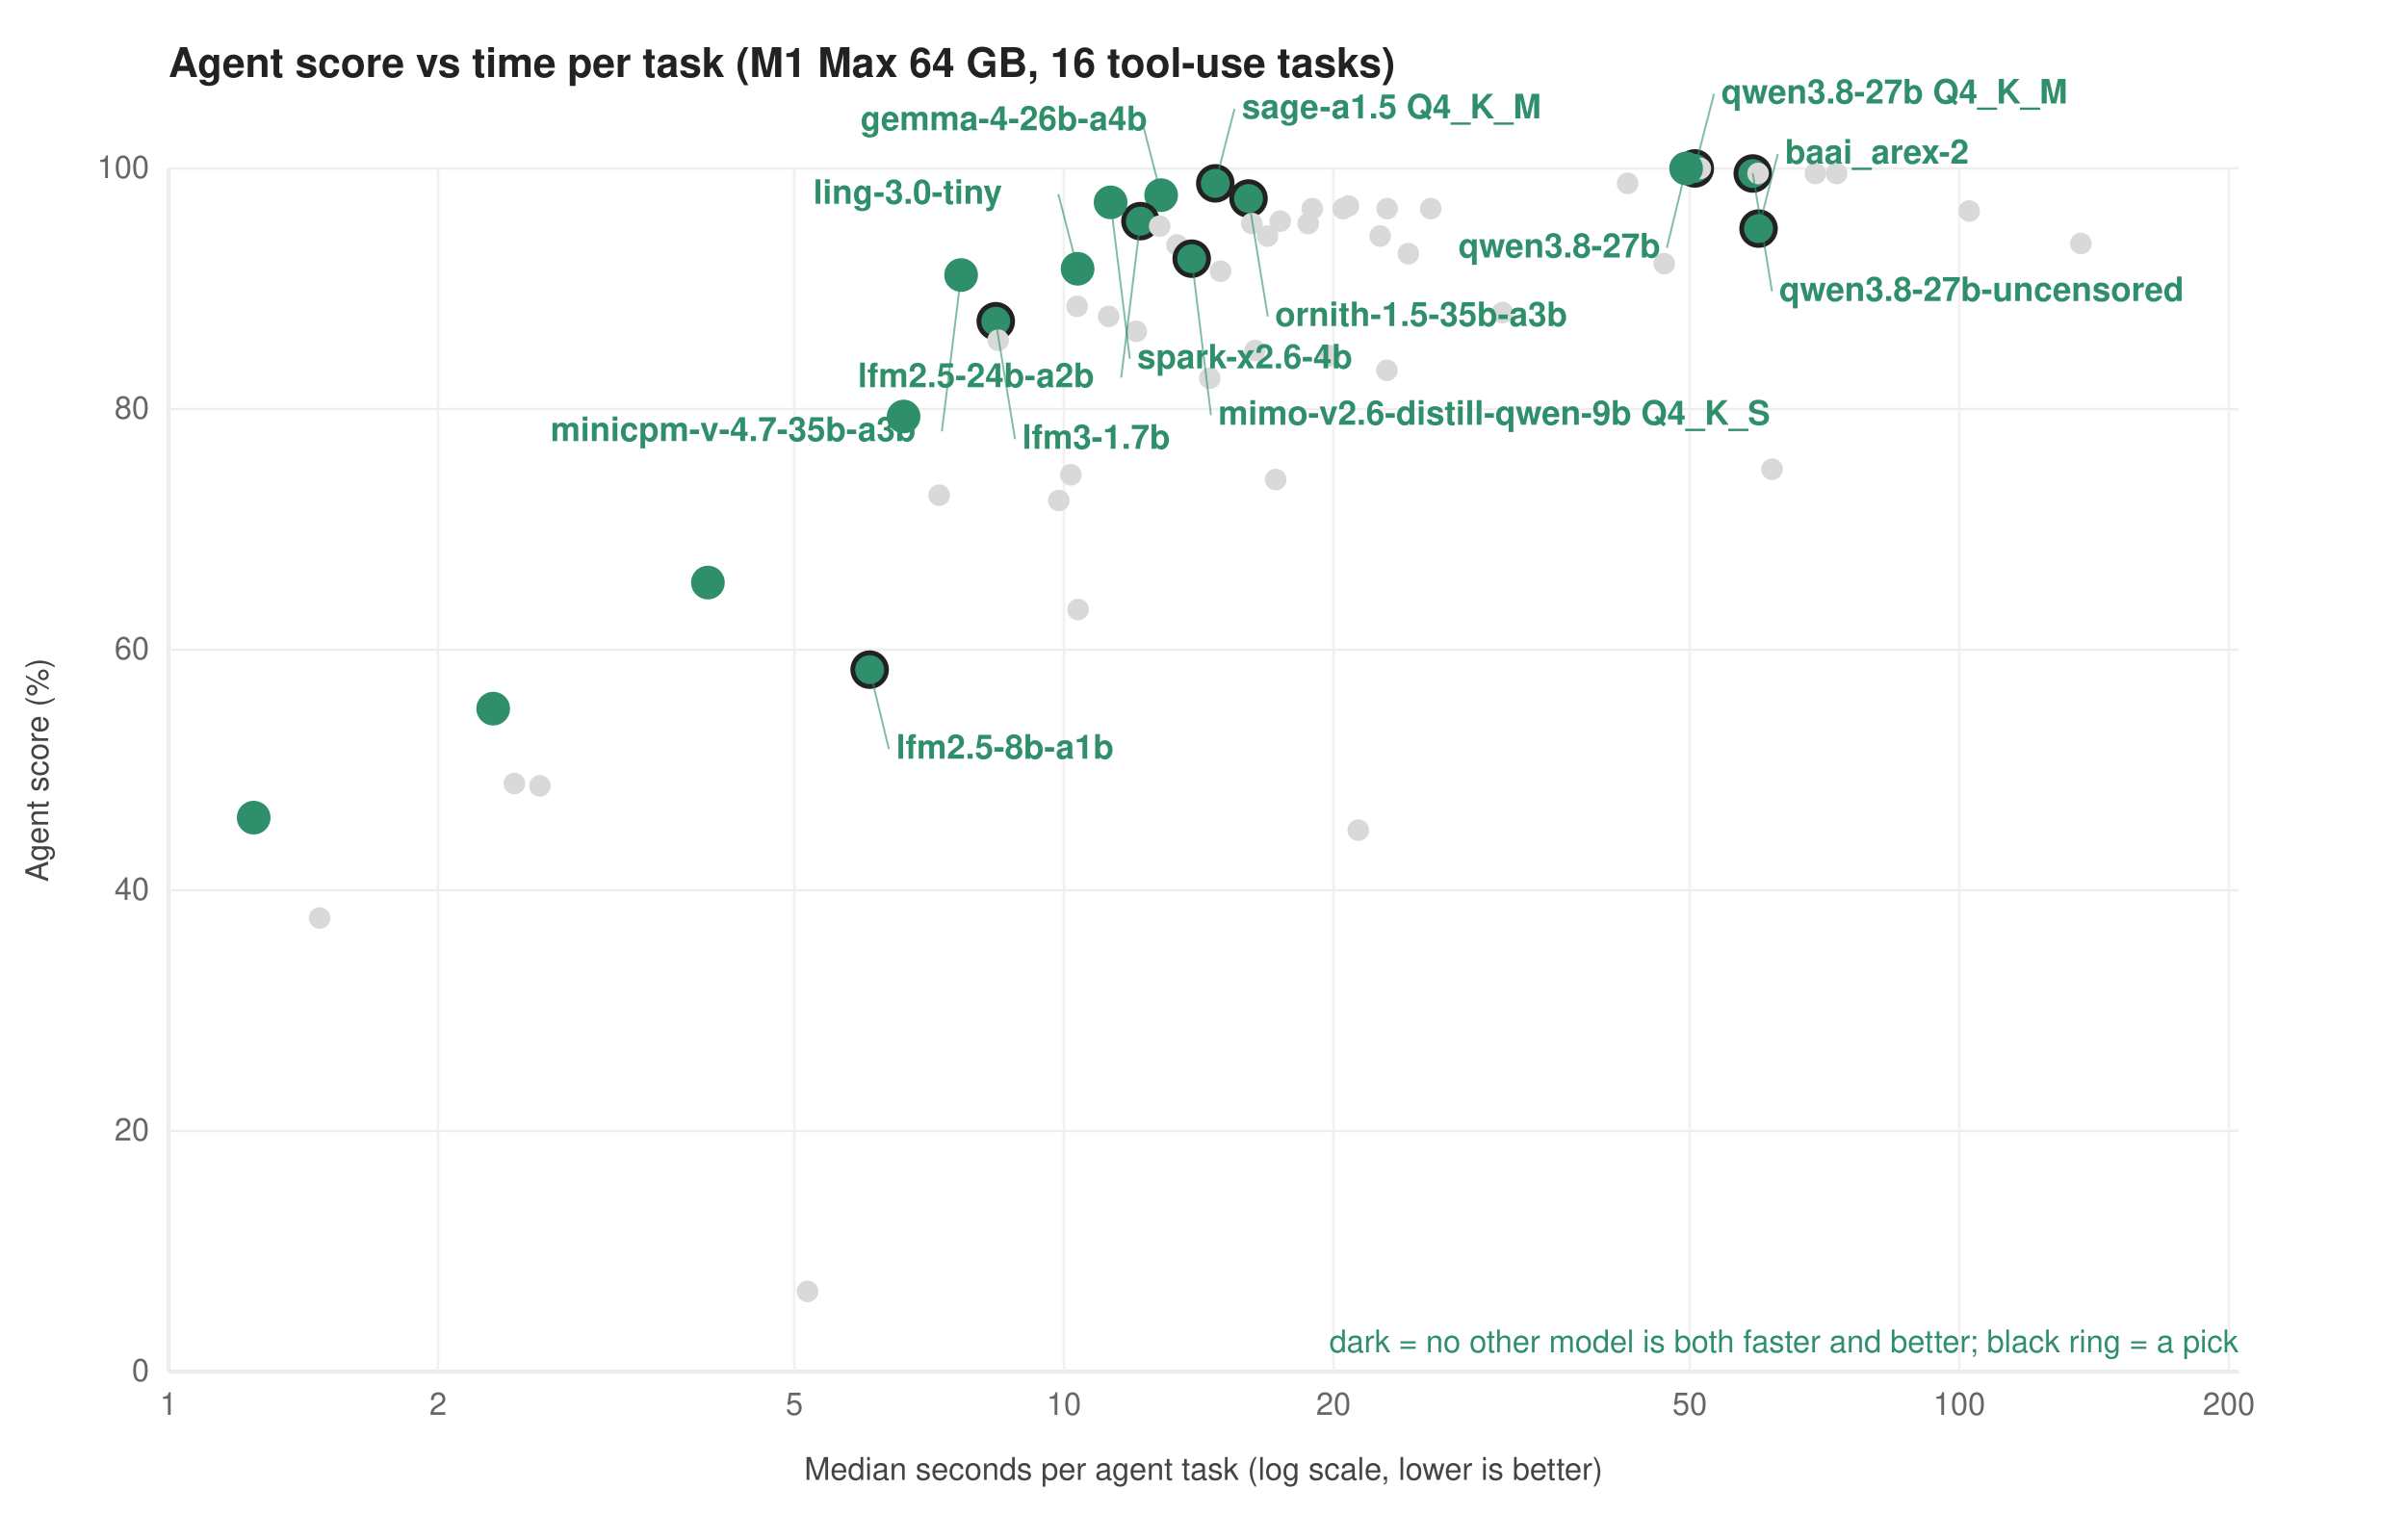
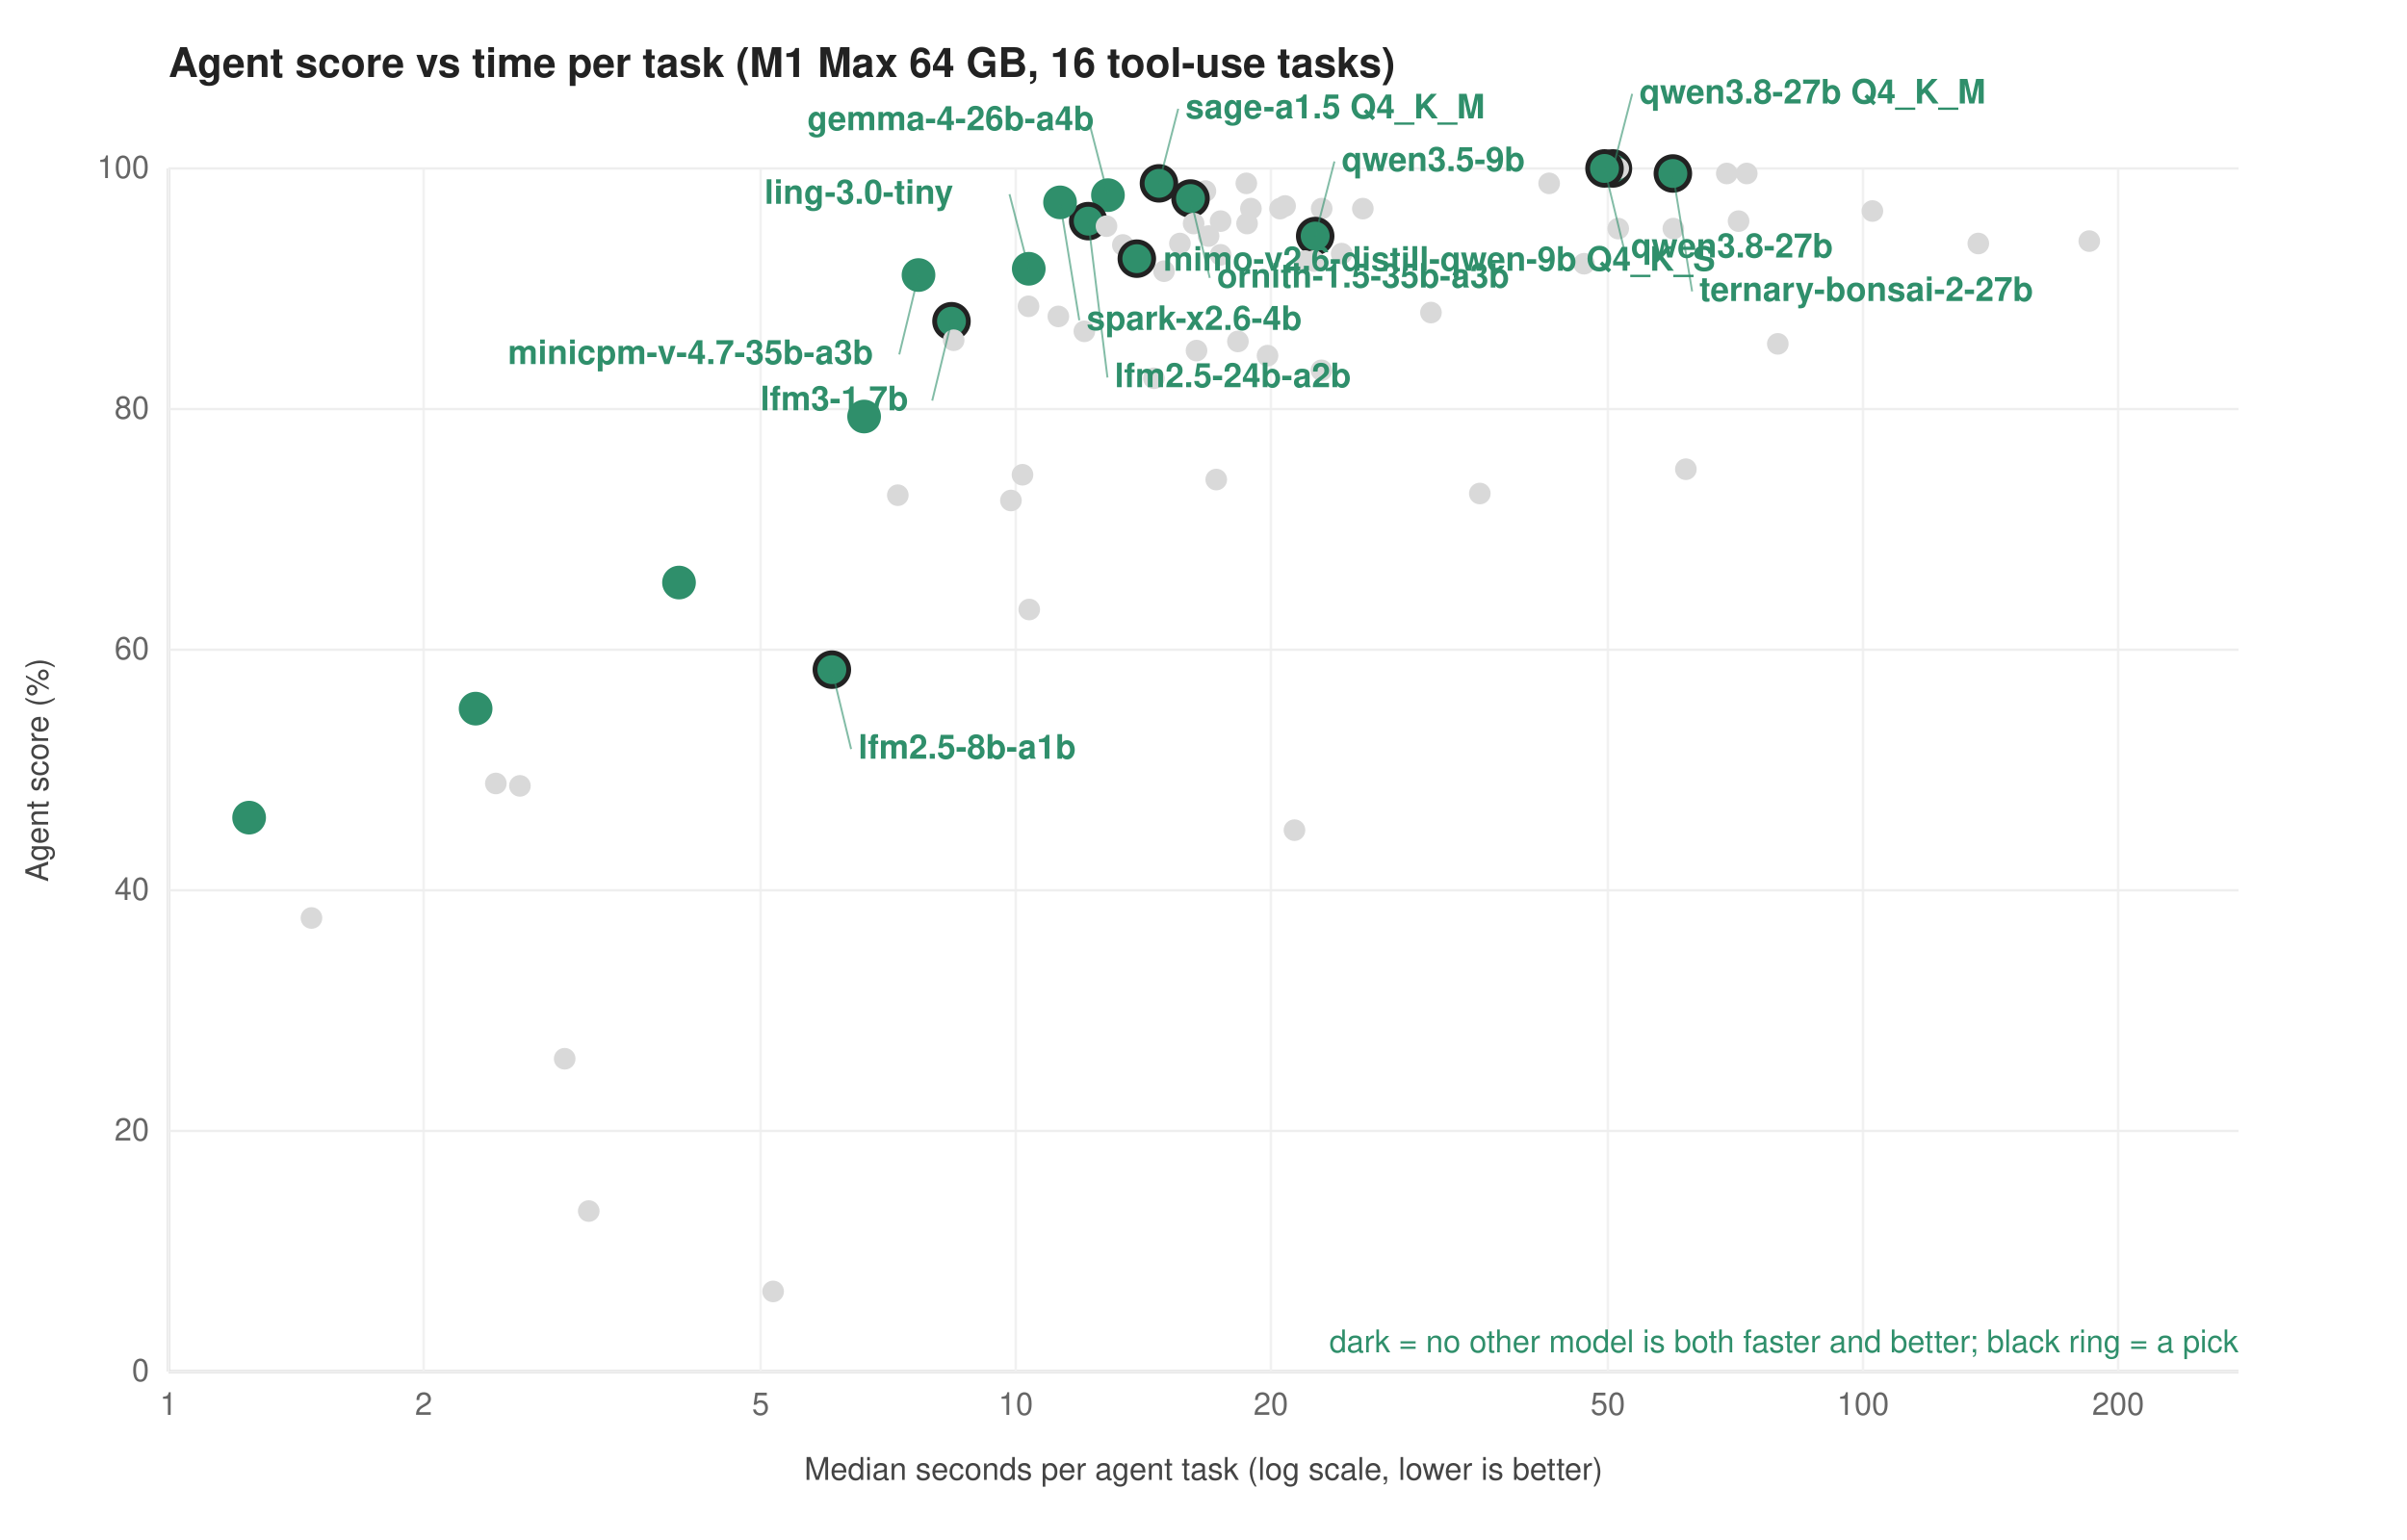
<svg xmlns="http://www.w3.org/2000/svg" viewBox="0 0 1000 640" font-family="-apple-system,Helvetica,Arial" font-size="13">
  <rect width="1000" height="640" fill="#ffffff" />
  <text x="70" y="32" font-size="17" font-weight="600" fill="#222">Agent score vs time per task (M1 Max 64 GB, 16 tool-use tasks)</text>
  <line x1="70" y1="570" x2="930" y2="570" stroke="#999" />
  <line x1="70" y1="70" x2="70" y2="570" stroke="#999" />
  <text x="500.0" y="615" text-anchor="middle" fill="#444">Median seconds per agent task (log scale, lower is better)</text>
  <text x="20" y="320.0" transform="rotate(-90 20 320.0)" text-anchor="middle" fill="#444">Agent score (%)</text>
  <text x="70" y="588" text-anchor="middle" fill="#666">1</text>
  <line x1="70" y1="70" x2="70" y2="570" stroke="#f1f1f1" />
-   <text x="182" y="588" text-anchor="middle" fill="#666">2</text>
-   <line x1="182" y1="70" x2="182" y2="570" stroke="#f1f1f1" />
-   <text x="330" y="588" text-anchor="middle" fill="#666">5</text>
-   <line x1="330" y1="70" x2="330" y2="570" stroke="#f1f1f1" />
-   <text x="442" y="588" text-anchor="middle" fill="#666">10</text>
-   <line x1="442" y1="70" x2="442" y2="570" stroke="#f1f1f1" />
-   <text x="554" y="588" text-anchor="middle" fill="#666">20</text>
-   <line x1="554" y1="70" x2="554" y2="570" stroke="#f1f1f1" />
-   <text x="702" y="588" text-anchor="middle" fill="#666">50</text>
-   <line x1="702" y1="70" x2="702" y2="570" stroke="#f1f1f1" />
-   <text x="814" y="588" text-anchor="middle" fill="#666">100</text>
-   <line x1="814" y1="70" x2="814" y2="570" stroke="#f1f1f1" />
-   <text x="926" y="588" text-anchor="middle" fill="#666">200</text>
-   <line x1="926" y1="70" x2="926" y2="570" stroke="#f1f1f1" />
+   <text x="176" y="588" text-anchor="middle" fill="#666">2</text>
+   <line x1="176" y1="70" x2="176" y2="570" stroke="#f1f1f1" />
+   <text x="316" y="588" text-anchor="middle" fill="#666">5</text>
+   <line x1="316" y1="70" x2="316" y2="570" stroke="#f1f1f1" />
+   <text x="422" y="588" text-anchor="middle" fill="#666">10</text>
+   <line x1="422" y1="70" x2="422" y2="570" stroke="#f1f1f1" />
+   <text x="528" y="588" text-anchor="middle" fill="#666">20</text>
+   <line x1="528" y1="70" x2="528" y2="570" stroke="#f1f1f1" />
+   <text x="668" y="588" text-anchor="middle" fill="#666">50</text>
+   <line x1="668" y1="70" x2="668" y2="570" stroke="#f1f1f1" />
+   <text x="774" y="588" text-anchor="middle" fill="#666">100</text>
+   <line x1="774" y1="70" x2="774" y2="570" stroke="#f1f1f1" />
+   <text x="880" y="588" text-anchor="middle" fill="#666">200</text>
+   <line x1="880" y1="70" x2="880" y2="570" stroke="#f1f1f1" />
  <text x="62" y="574.0" text-anchor="end" fill="#666">0</text>
  <line x1="70" y1="570.0" x2="930" y2="570.0" stroke="#eee" />
  <text x="62" y="474.0" text-anchor="end" fill="#666">20</text>
  <line x1="70" y1="470.0" x2="930" y2="470.0" stroke="#eee" />
  <text x="62" y="374.0" text-anchor="end" fill="#666">40</text>
  <line x1="70" y1="370.0" x2="930" y2="370.0" stroke="#eee" />
  <text x="62" y="274.0" text-anchor="end" fill="#666">60</text>
  <line x1="70" y1="270.0" x2="930" y2="270.0" stroke="#eee" />
  <text x="62" y="174.0" text-anchor="end" fill="#666">80</text>
  <line x1="70" y1="170.0" x2="930" y2="170.0" stroke="#eee" />
  <text x="62" y="74.0" text-anchor="end" fill="#666">100</text>
  <line x1="70" y1="70.0" x2="930" y2="70.0" stroke="#eee" />
-   <circle cx="818.1" cy="87.7" r="4.5" fill="#d9d9d9" />
-   <circle cx="730.6" cy="95.0" r="7" fill="#2f8f6b" stroke="#222" stroke-width="2" />
-   <circle cx="704.1" cy="70.0" r="7" fill="#2f8f6b" stroke="#222" stroke-width="2" />
-   <circle cx="728.2" cy="72.1" r="7" fill="#2f8f6b" stroke="#222" stroke-width="2" />
-   <circle cx="706.4" cy="70.0" r="4.5" fill="#d9d9d9" />
-   <circle cx="676.2" cy="76.2" r="4.5" fill="#d9d9d9" />
-   <circle cx="576.2" cy="153.9" r="4.5" fill="#d9d9d9" />
-   <circle cx="700.5" cy="70.0" r="7" fill="#2f8f6b" />
-   <circle cx="489.0" cy="101.8" r="4.5" fill="#d9d9d9" />
-   <circle cx="482.4" cy="81.1" r="7" fill="#2f8f6b" />
-   <circle cx="504.9" cy="76.2" r="7" fill="#2f8f6b" stroke="#222" stroke-width="2" />
-   <circle cx="576.3" cy="86.7" r="4.5" fill="#d9d9d9" />
-   <circle cx="585.1" cy="105.4" r="4.5" fill="#d9d9d9" />
-   <circle cx="573.4" cy="98.1" r="4.5" fill="#d9d9d9" />
-   <circle cx="530.0" cy="199.3" r="4.5" fill="#d9d9d9" />
-   <circle cx="691.4" cy="109.6" r="4.5" fill="#d9d9d9" />
-   <circle cx="460.6" cy="131.5" r="4.5" fill="#d9d9d9" />
-   <circle cx="473.8" cy="91.9" r="7" fill="#2f8f6b" stroke="#222" stroke-width="2" />
-   <circle cx="560.2" cy="85.6" r="4.5" fill="#d9d9d9" />
-   <circle cx="543.5" cy="92.9" r="4.5" fill="#d9d9d9" />
-   <circle cx="594.4" cy="86.7" r="4.5" fill="#d9d9d9" />
-   <circle cx="545.2" cy="86.7" r="4.5" fill="#d9d9d9" />
-   <circle cx="730.4" cy="72.1" r="4.5" fill="#d9d9d9" />
-   <circle cx="481.8" cy="94.0" r="4.5" fill="#d9d9d9" />
-   <circle cx="518.7" cy="82.5" r="7" fill="#2f8f6b" stroke="#222" stroke-width="2" />
-   <circle cx="531.9" cy="91.9" r="4.5" fill="#d9d9d9" />
-   <circle cx="552.5" cy="147.8" r="4.5" fill="#d9d9d9" />
-   <circle cx="763.0" cy="72.1" r="4.5" fill="#d9d9d9" />
-   <circle cx="399.3" cy="114.3" r="7" fill="#2f8f6b" />
-   <circle cx="558.0" cy="86.7" r="4.5" fill="#d9d9d9" />
-   <circle cx="754.2" cy="72.1" r="4.5" fill="#d9d9d9" />
-   <circle cx="864.5" cy="101.2" r="4.5" fill="#d9d9d9" />
-   <circle cx="413.7" cy="133.5" r="7" fill="#2f8f6b" stroke="#222" stroke-width="2" />
-   <circle cx="624.2" cy="129.9" r="4.5" fill="#d9d9d9" />
-   <circle cx="294.1" cy="242.1" r="7" fill="#2f8f6b" />
-   <circle cx="444.9" cy="197.3" r="4.5" fill="#d9d9d9" />
-   <circle cx="375.4" cy="173.1" r="7" fill="#2f8f6b" />
-   <circle cx="526.6" cy="98.1" r="4.5" fill="#d9d9d9" />
-   <circle cx="414.7" cy="141.4" r="4.5" fill="#d9d9d9" />
-   <circle cx="507.1" cy="112.7" r="4.5" fill="#d9d9d9" />
-   <circle cx="502.6" cy="157.2" r="4.5" fill="#d9d9d9" />
-   <circle cx="495.1" cy="107.5" r="7" fill="#2f8f6b" stroke="#222" stroke-width="2" />
-   <circle cx="439.9" cy="208.0" r="4.5" fill="#d9d9d9" />
-   <circle cx="520.1" cy="92.9" r="4.5" fill="#d9d9d9" />
-   <circle cx="472.1" cy="137.7" r="4.5" fill="#d9d9d9" />
-   <circle cx="447.9" cy="253.3" r="4.5" fill="#d9d9d9" />
-   <circle cx="447.5" cy="127.3" r="4.5" fill="#d9d9d9" />
-   <circle cx="361.3" cy="278.3" r="7" fill="#2f8f6b" stroke="#222" stroke-width="2" />
-   <circle cx="447.7" cy="111.7" r="7" fill="#2f8f6b" />
-   <circle cx="461.4" cy="84.1" r="7" fill="#2f8f6b" />
-   <circle cx="521.4" cy="145.7" r="4.5" fill="#d9d9d9" />
-   <circle cx="390.2" cy="205.8" r="4.5" fill="#d9d9d9" />
-   <circle cx="736.2" cy="195.0" r="4.5" fill="#d9d9d9" />
-   <circle cx="224.3" cy="326.6" r="4.5" fill="#d9d9d9" />
-   <circle cx="213.7" cy="325.6" r="4.5" fill="#d9d9d9" />
-   <circle cx="105.4" cy="339.8" r="7" fill="#2f8f6b" />
-   <circle cx="204.9" cy="294.5" r="7" fill="#2f8f6b" />
-   <circle cx="564.3" cy="345.0" r="4.5" fill="#d9d9d9" />
-   <circle cx="132.8" cy="381.5" r="4.5" fill="#d9d9d9" />
-   <circle cx="335.5" cy="536.7" r="4.5" fill="#d9d9d9" />
-   <line x1="700.5" y1="70.0" x2="692.5" y2="103.0" stroke="#2f8f6b" stroke-width="0.8" opacity="0.6" />
-   <text x="605.9" y="107.0" fill="#2f8f6b" font-weight="600" font-size="14">qwen3.8-27b</text>
-   <line x1="704.1" y1="70.0" x2="712.1" y2="39.0" stroke="#2f8f6b" stroke-width="0.8" opacity="0.6" />
-   <text x="715.1" y="43.0" fill="#2f8f6b" font-weight="600" font-size="14">qwen3.8-27b Q4_K_M</text>
-   <line x1="728.2" y1="72.1" x2="736.2" y2="121.1" stroke="#2f8f6b" stroke-width="0.8" opacity="0.6" />
-   <text x="739.2" y="125.1" fill="#2f8f6b" font-weight="600" font-size="14">qwen3.8-27b-uncensored</text>
-   <line x1="504.9" y1="76.2" x2="512.9" y2="45.2" stroke="#2f8f6b" stroke-width="0.8" opacity="0.6" />
-   <text x="515.9" y="49.2" fill="#2f8f6b" font-weight="600" font-size="14">sage-a1.5 Q4_K_M</text>
-   <line x1="482.4" y1="81.1" x2="474.4" y2="50.1" stroke="#2f8f6b" stroke-width="0.8" opacity="0.6" />
-   <text x="357.4" y="54.1" fill="#2f8f6b" font-weight="600" font-size="14">gemma-4-26b-a4b</text>
-   <line x1="518.7" y1="82.5" x2="526.7" y2="131.5" stroke="#2f8f6b" stroke-width="0.8" opacity="0.6" />
-   <text x="529.7" y="135.5" fill="#2f8f6b" font-weight="600" font-size="14">ornith-1.5-35b-a3b</text>
-   <line x1="461.4" y1="84.1" x2="469.4" y2="149.1" stroke="#2f8f6b" stroke-width="0.8" opacity="0.6" />
-   <text x="472.4" y="153.1" fill="#2f8f6b" font-weight="600" font-size="14">spark-x2.6-4b</text>
-   <line x1="473.8" y1="91.9" x2="465.8" y2="156.9" stroke="#2f8f6b" stroke-width="0.8" opacity="0.6" />
-   <text x="356.4" y="160.9" fill="#2f8f6b" font-weight="600" font-size="14">lfm2.5-24b-a2b</text>
-   <line x1="730.6" y1="95.0" x2="738.6" y2="64.0" stroke="#2f8f6b" stroke-width="0.8" opacity="0.6" />
-   <text x="741.6" y="68.0" fill="#2f8f6b" font-weight="600" font-size="14">baai_arex-2</text>
-   <line x1="495.1" y1="107.5" x2="503.1" y2="172.5" stroke="#2f8f6b" stroke-width="0.8" opacity="0.6" />
-   <text x="506.1" y="176.5" fill="#2f8f6b" font-weight="600" font-size="14">mimo-v2.6-distill-qwen-9b Q4_K_S</text>
-   <line x1="447.7" y1="111.7" x2="439.7" y2="80.7" stroke="#2f8f6b" stroke-width="0.8" opacity="0.6" />
-   <text x="337.9" y="84.7" fill="#2f8f6b" font-weight="600" font-size="14">ling-3.0-tiny</text>
-   <line x1="399.3" y1="114.3" x2="391.3" y2="179.3" stroke="#2f8f6b" stroke-width="0.8" opacity="0.6" />
-   <text x="228.7" y="183.3" fill="#2f8f6b" font-weight="600" font-size="14">minicpm-v-4.7-35b-a3b</text>
-   <line x1="413.7" y1="133.5" x2="421.7" y2="182.5" stroke="#2f8f6b" stroke-width="0.8" opacity="0.6" />
-   <text x="424.7" y="186.5" fill="#2f8f6b" font-weight="600" font-size="14">lfm3-1.7b</text>
-   <line x1="361.3" y1="278.3" x2="369.3" y2="311.3" stroke="#2f8f6b" stroke-width="0.8" opacity="0.6" />
-   <text x="372.3" y="315.3" fill="#2f8f6b" font-weight="600" font-size="14">lfm2.5-8b-a1b</text>
+   <circle cx="672.3" cy="95.0" r="4.5" fill="#d9d9d9" />
+   <circle cx="695.2" cy="95.0" r="4.5" fill="#d9d9d9" />
+   <circle cx="777.9" cy="87.7" r="4.5" fill="#d9d9d9" />
+   <circle cx="670.1" cy="70.0" r="7" fill="#2f8f6b" stroke="#222" stroke-width="2" />
+   <circle cx="672.3" cy="70.0" r="4.5" fill="#d9d9d9" />
+   <circle cx="692.8" cy="72.1" r="4.5" fill="#d9d9d9" />
+   <circle cx="507.1" cy="105.9" r="4.5" fill="#d9d9d9" />
+   <circle cx="517.8" cy="76.2" r="4.5" fill="#d9d9d9" />
+   <circle cx="643.6" cy="76.2" r="4.5" fill="#d9d9d9" />
+   <circle cx="868.0" cy="100.2" r="4.5" fill="#d9d9d9" />
+   <circle cx="549.1" cy="86.7" r="4.5" fill="#d9d9d9" />
+   <circle cx="549.0" cy="153.9" r="4.5" fill="#d9d9d9" />
+   <circle cx="666.6" cy="70.0" r="7" fill="#2f8f6b" stroke="#222" stroke-width="2" />
+   <circle cx="557.4" cy="105.4" r="4.5" fill="#d9d9d9" />
+   <circle cx="460.3" cy="81.1" r="7" fill="#2f8f6b" />
+   <circle cx="466.5" cy="101.8" r="4.5" fill="#d9d9d9" />
+   <circle cx="546.4" cy="98.1" r="7" fill="#2f8f6b" stroke="#222" stroke-width="2" />
+   <circle cx="505.3" cy="199.3" r="4.5" fill="#d9d9d9" />
+   <circle cx="481.5" cy="76.2" r="7" fill="#2f8f6b" stroke="#222" stroke-width="2" />
+   <circle cx="658.1" cy="109.6" r="4.5" fill="#d9d9d9" />
+   <circle cx="439.7" cy="131.5" r="4.5" fill="#d9d9d9" />
+   <circle cx="452.1" cy="91.9" r="7" fill="#2f8f6b" stroke="#222" stroke-width="2" />
+   <circle cx="500.8" cy="79.4" r="4.5" fill="#d9d9d9" />
+   <circle cx="533.9" cy="85.6" r="4.5" fill="#d9d9d9" />
+   <circle cx="545.9" cy="108.5" r="4.5" fill="#d9d9d9" />
+   <circle cx="519.7" cy="86.7" r="4.5" fill="#d9d9d9" />
+   <circle cx="566.2" cy="86.7" r="4.5" fill="#d9d9d9" />
+   <circle cx="518.1" cy="92.9" r="4.5" fill="#d9d9d9" />
+   <circle cx="490.2" cy="101.2" r="4.5" fill="#d9d9d9" />
+   <circle cx="695.0" cy="72.1" r="7" fill="#2f8f6b" stroke="#222" stroke-width="2" />
+   <circle cx="507.1" cy="91.9" r="4.5" fill="#d9d9d9" />
+   <circle cx="494.6" cy="82.5" r="7" fill="#2f8f6b" stroke="#222" stroke-width="2" />
+   <circle cx="459.7" cy="94.0" r="4.5" fill="#d9d9d9" />
+   <circle cx="526.6" cy="147.8" r="4.5" fill="#d9d9d9" />
+   <circle cx="381.6" cy="114.3" r="7" fill="#2f8f6b" />
+   <circle cx="725.7" cy="72.1" r="4.5" fill="#d9d9d9" />
+   <circle cx="531.8" cy="86.7" r="4.5" fill="#d9d9d9" />
+   <circle cx="738.6" cy="142.9" r="4.5" fill="#d9d9d9" />
+   <circle cx="717.4" cy="72.1" r="4.5" fill="#d9d9d9" />
+   <circle cx="821.9" cy="101.2" r="4.5" fill="#d9d9d9" />
+   <circle cx="395.3" cy="133.5" r="7" fill="#2f8f6b" stroke="#222" stroke-width="2" />
+   <circle cx="594.5" cy="129.9" r="4.5" fill="#d9d9d9" />
+   <circle cx="514.3" cy="141.9" r="4.5" fill="#d9d9d9" />
+   <circle cx="722.3" cy="91.9" r="4.5" fill="#d9d9d9" />
+   <circle cx="282.1" cy="242.1" r="7" fill="#2f8f6b" />
+   <circle cx="424.8" cy="197.3" r="4.5" fill="#d9d9d9" />
+   <circle cx="359.0" cy="173.1" r="7" fill="#2f8f6b" />
+   <circle cx="396.2" cy="141.4" r="4.5" fill="#d9d9d9" />
+   <circle cx="502.1" cy="98.1" r="4.5" fill="#d9d9d9" />
+   <circle cx="483.6" cy="112.7" r="4.5" fill="#d9d9d9" />
+   <circle cx="542.2" cy="108.5" r="4.5" fill="#d9d9d9" />
+   <circle cx="479.4" cy="157.2" r="4.5" fill="#d9d9d9" />
+   <circle cx="472.3" cy="107.5" r="7" fill="#2f8f6b" stroke="#222" stroke-width="2" />
+   <circle cx="420.0" cy="208.0" r="4.5" fill="#d9d9d9" />
+   <circle cx="495.9" cy="92.9" r="4.5" fill="#d9d9d9" />
+   <circle cx="450.5" cy="137.7" r="4.5" fill="#d9d9d9" />
+   <circle cx="427.6" cy="253.3" r="4.5" fill="#d9d9d9" />
+   <circle cx="427.3" cy="127.3" r="4.5" fill="#d9d9d9" />
+   <circle cx="345.6" cy="278.3" r="7" fill="#2f8f6b" stroke="#222" stroke-width="2" />
+   <circle cx="427.4" cy="111.7" r="7" fill="#2f8f6b" />
+   <circle cx="440.4" cy="84.1" r="7" fill="#2f8f6b" />
+   <circle cx="497.1" cy="145.7" r="4.5" fill="#d9d9d9" />
+   <circle cx="373.0" cy="205.8" r="4.5" fill="#d9d9d9" />
+   <circle cx="244.6" cy="503.3" r="4.5" fill="#d9d9d9" />
+   <circle cx="700.4" cy="195.0" r="4.5" fill="#d9d9d9" />
+   <circle cx="216.0" cy="326.6" r="4.5" fill="#d9d9d9" />
+   <circle cx="206.0" cy="325.6" r="4.5" fill="#d9d9d9" />
+   <circle cx="103.5" cy="339.8" r="7" fill="#2f8f6b" />
+   <circle cx="614.8" cy="205.1" r="4.5" fill="#d9d9d9" />
+   <circle cx="197.6" cy="294.5" r="7" fill="#2f8f6b" />
+   <circle cx="234.6" cy="440.0" r="4.5" fill="#d9d9d9" />
+   <circle cx="537.8" cy="345.0" r="4.5" fill="#d9d9d9" />
+   <circle cx="129.4" cy="381.5" r="4.5" fill="#d9d9d9" />
+   <circle cx="321.2" cy="536.7" r="4.5" fill="#d9d9d9" />
+   <line x1="666.6" y1="70.0" x2="674.6" y2="103.0" stroke="#2f8f6b" stroke-width="0.8" opacity="0.6" />
+   <text x="677.6" y="107.0" fill="#2f8f6b" font-weight="600" font-size="14">qwen3.8-27b</text>
+   <line x1="670.1" y1="70.0" x2="678.1" y2="39.0" stroke="#2f8f6b" stroke-width="0.8" opacity="0.6" />
+   <text x="681.1" y="43.0" fill="#2f8f6b" font-weight="600" font-size="14">qwen3.8-27b Q4_K_M</text>
+   <line x1="695.0" y1="72.1" x2="703.0" y2="121.1" stroke="#2f8f6b" stroke-width="0.8" opacity="0.6" />
+   <text x="706.0" y="125.1" fill="#2f8f6b" font-weight="600" font-size="14">ternary-bonsai-2-27b</text>
+   <line x1="481.5" y1="76.2" x2="489.5" y2="45.2" stroke="#2f8f6b" stroke-width="0.8" opacity="0.6" />
+   <text x="492.5" y="49.2" fill="#2f8f6b" font-weight="600" font-size="14">sage-a1.5 Q4_K_M</text>
+   <line x1="460.3" y1="81.1" x2="452.3" y2="50.1" stroke="#2f8f6b" stroke-width="0.8" opacity="0.6" />
+   <text x="335.3" y="54.1" fill="#2f8f6b" font-weight="600" font-size="14">gemma-4-26b-a4b</text>
+   <line x1="494.6" y1="82.5" x2="502.6" y2="115.5" stroke="#2f8f6b" stroke-width="0.8" opacity="0.6" />
+   <text x="505.6" y="119.5" fill="#2f8f6b" font-weight="600" font-size="14">ornith-1.5-35b-a3b</text>
+   <line x1="440.4" y1="84.1" x2="448.4" y2="133.1" stroke="#2f8f6b" stroke-width="0.8" opacity="0.6" />
+   <text x="451.4" y="137.1" fill="#2f8f6b" font-weight="600" font-size="14">spark-x2.6-4b</text>
+   <line x1="452.1" y1="91.9" x2="460.1" y2="156.9" stroke="#2f8f6b" stroke-width="0.8" opacity="0.6" />
+   <text x="463.1" y="160.9" fill="#2f8f6b" font-weight="600" font-size="14">lfm2.5-24b-a2b</text>
+   <line x1="546.4" y1="98.1" x2="554.4" y2="67.1" stroke="#2f8f6b" stroke-width="0.8" opacity="0.6" />
+   <text x="557.4" y="71.1" fill="#2f8f6b" font-weight="600" font-size="14">qwen3.5-9b</text>
+   <text x="483.3" y="112.5" fill="#2f8f6b" font-weight="600" font-size="14">mimo-v2.6-distill-qwen-9b Q4_K_S</text>
+   <line x1="427.4" y1="111.7" x2="419.4" y2="80.7" stroke="#2f8f6b" stroke-width="0.8" opacity="0.6" />
+   <text x="317.6" y="84.7" fill="#2f8f6b" font-weight="600" font-size="14">ling-3.0-tiny</text>
+   <line x1="381.6" y1="114.3" x2="373.6" y2="147.3" stroke="#2f8f6b" stroke-width="0.8" opacity="0.6" />
+   <text x="211.0" y="151.3" fill="#2f8f6b" font-weight="600" font-size="14">minicpm-v-4.7-35b-a3b</text>
+   <line x1="395.3" y1="133.5" x2="387.3" y2="166.5" stroke="#2f8f6b" stroke-width="0.8" opacity="0.6" />
+   <text x="315.9" y="170.5" fill="#2f8f6b" font-weight="600" font-size="14">lfm3-1.7b</text>
+   <line x1="345.6" y1="278.3" x2="353.6" y2="311.3" stroke="#2f8f6b" stroke-width="0.8" opacity="0.6" />
+   <text x="356.6" y="315.3" fill="#2f8f6b" font-weight="600" font-size="14">lfm2.5-8b-a1b</text>
  <text x="930" y="562" text-anchor="end" fill="#2f8f6b">dark = no other model is both faster and better; black ring = a pick</text>
</svg>
